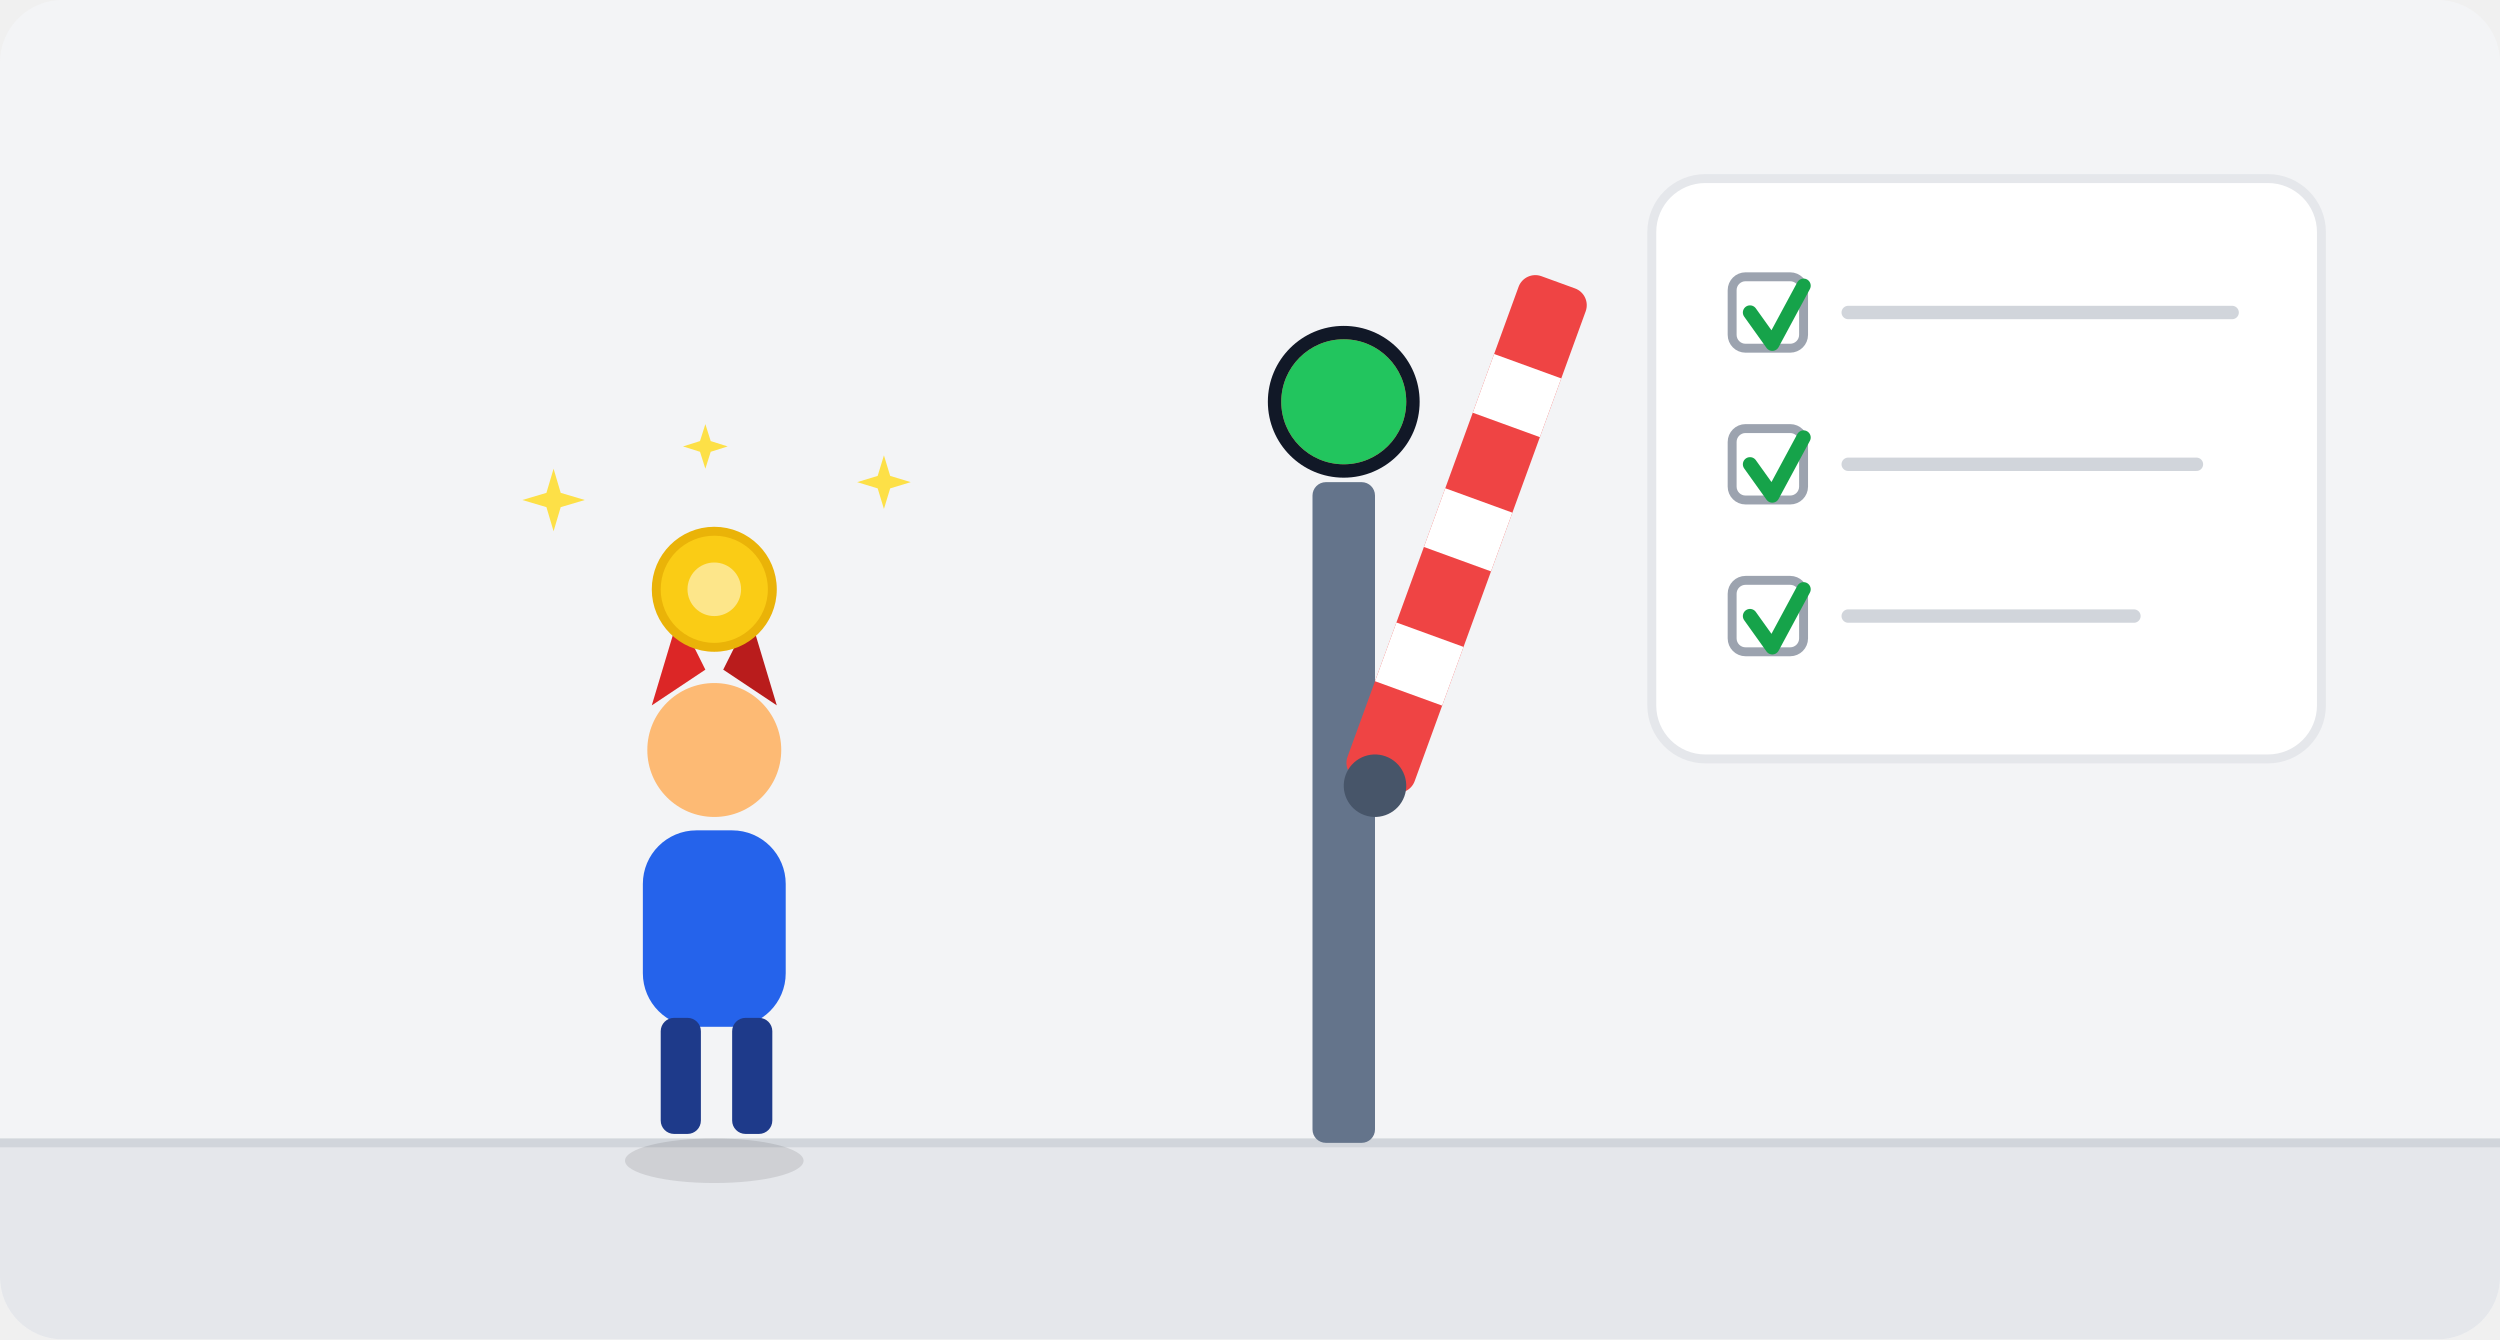
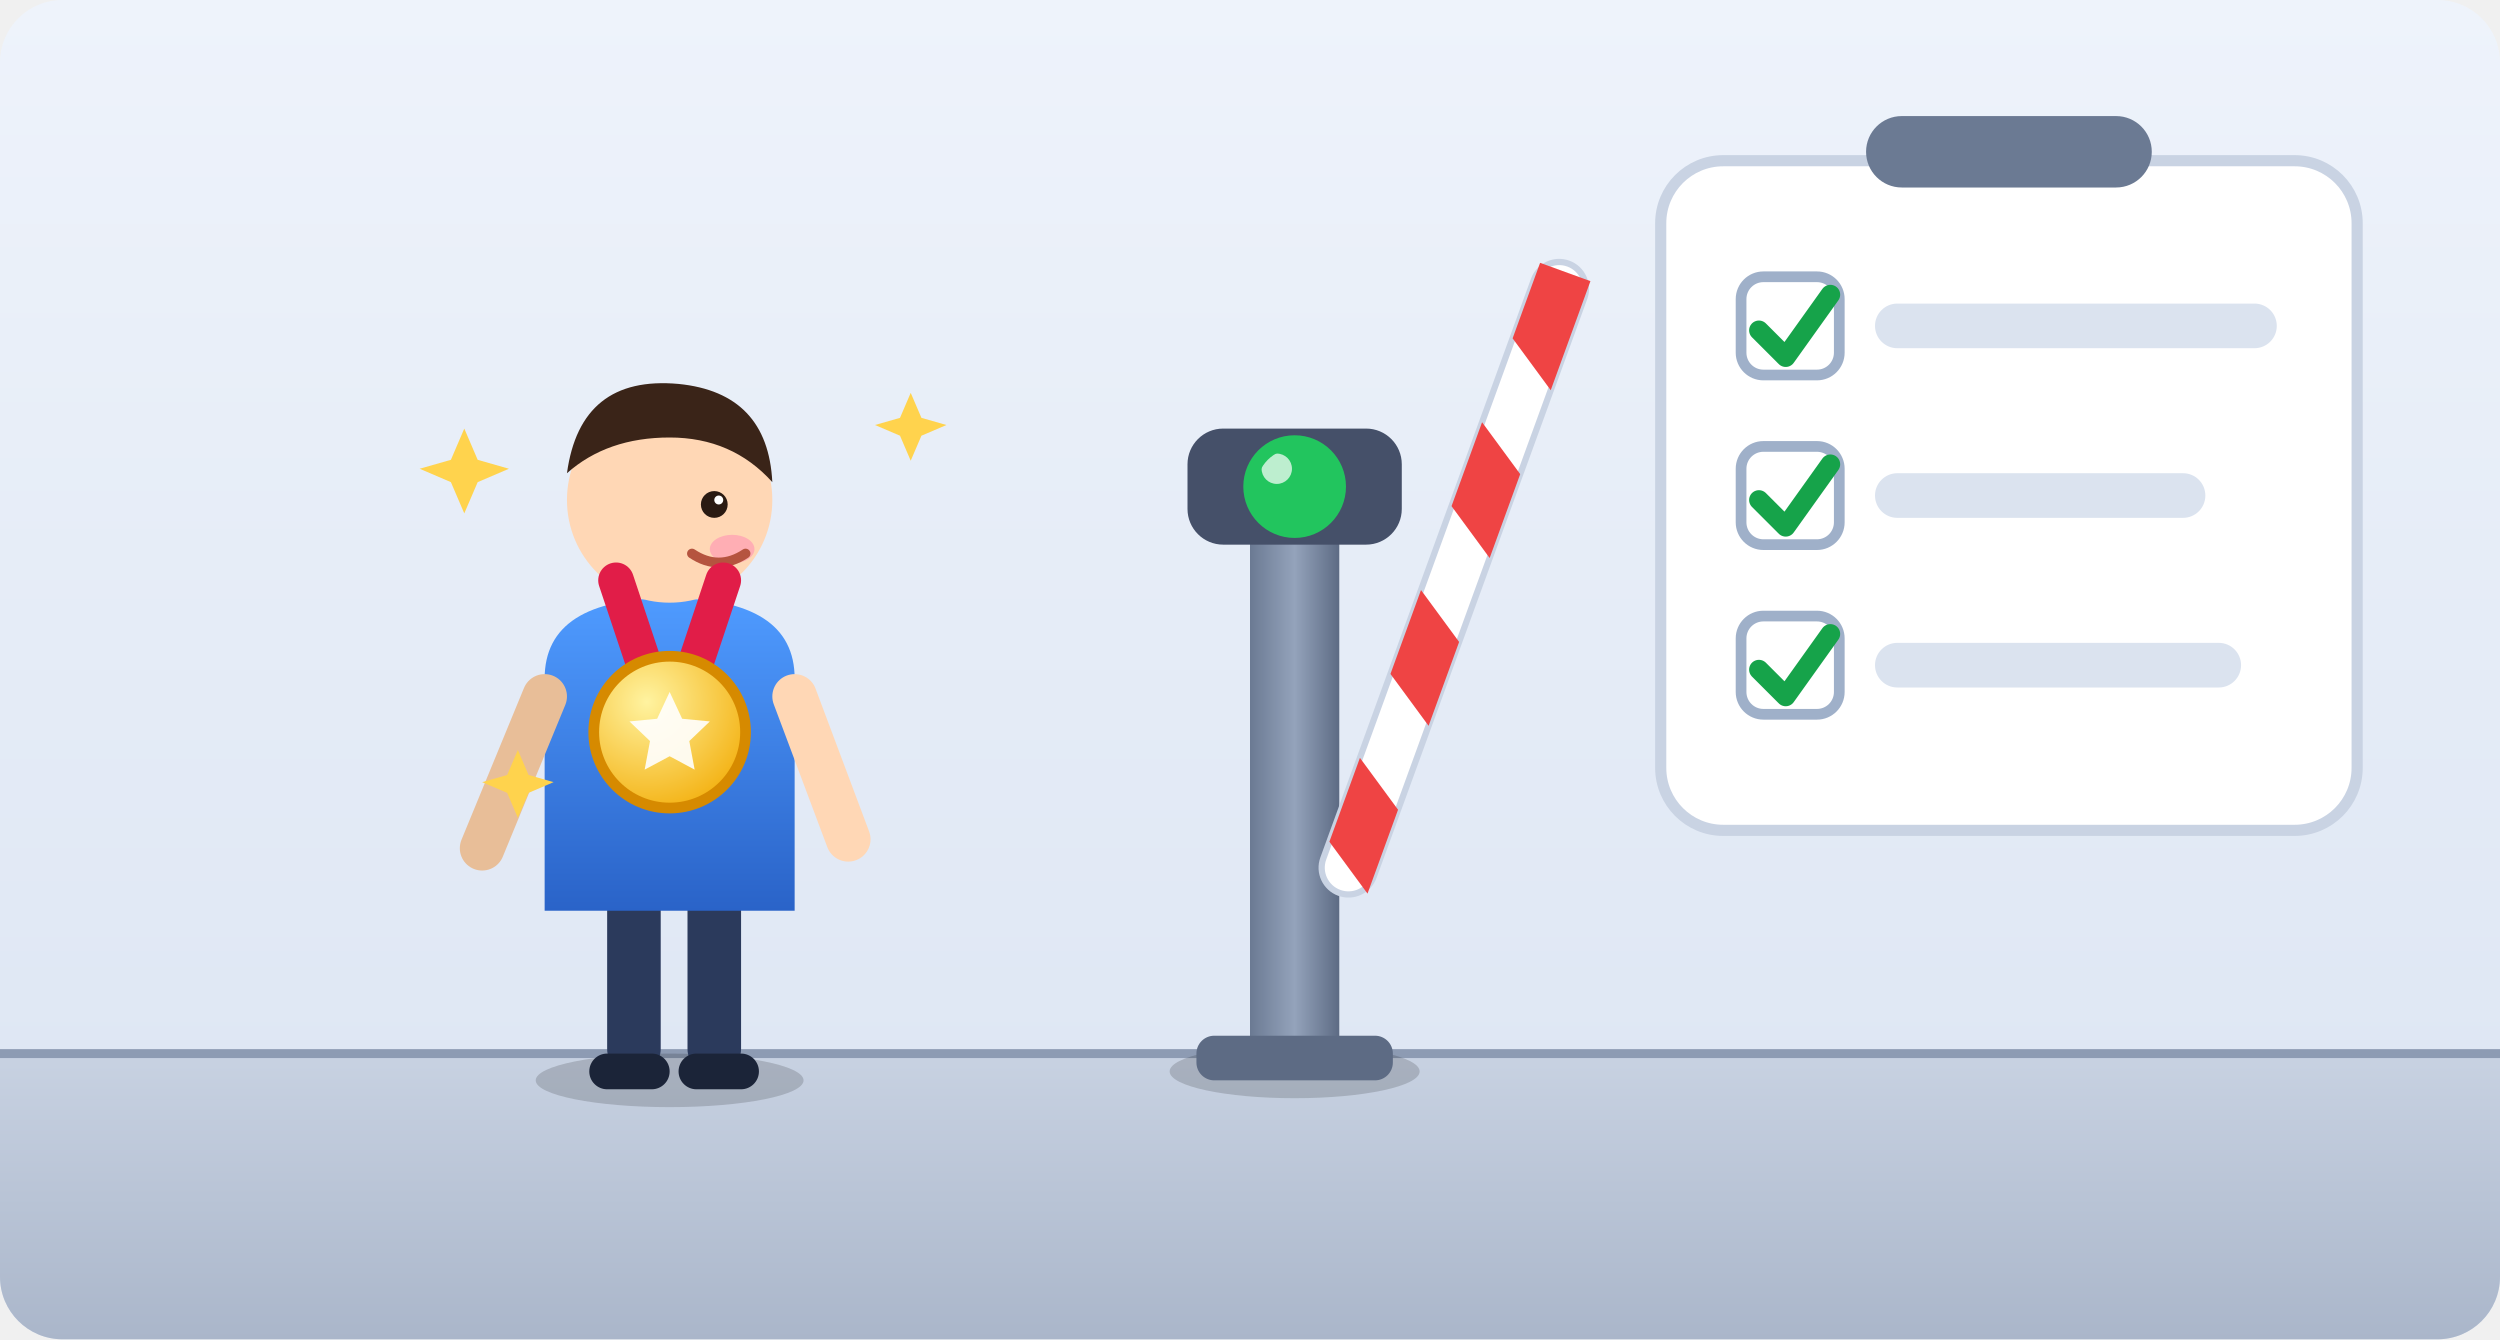
- <svg xmlns="http://www.w3.org/2000/svg" data-n="3" data-t="1" data-c="#16a34a" viewBox="0 0 560 300" role="img" aria-label="목록을 하나씩 통과하면 차단기가 열리고 메달을 받는 과정">
+ <svg xmlns="http://www.w3.org/2000/svg" data-n="3" data-t="1" data-c="#16a34a" viewBox="0 0 560 300" role="img" aria-label="점검표를 모두 통과해 차단기가 열리고 메달을 받는 모습">
  <defs>
+     <linearGradient id="qualify_bg" x1="0" y1="0" x2="0" y2="1">
+       <stop offset="0" stop-color="#eef3fb" />
+       <stop offset="1" stop-color="#dbe4f2" />
+     </linearGradient>
+     <linearGradient id="qualify_floor" x1="0" y1="0" x2="0" y2="1">
+       <stop offset="0" stop-color="#c8d2e2" />
+       <stop offset="1" stop-color="#aab6ca" />
+     </linearGradient>
+     <linearGradient id="qualify_post" x1="0" y1="0" x2="1" y2="0">
+       <stop offset="0" stop-color="#6b7a93" />
+       <stop offset=".5" stop-color="#94a3bb" />
+       <stop offset="1" stop-color="#5d6b84" />
+     </linearGradient>
+     <linearGradient id="qualify_shirt" x1="0" y1="0" x2="0" y2="1">
+       <stop offset="0" stop-color="#4f9bff" />
+       <stop offset="1" stop-color="#2a63c8" />
+     </linearGradient>
+     <radialGradient id="qualify_gold" cx=".35" cy=".3" r=".85">
+       <stop offset="0" stop-color="#fff3a0" />
+       <stop offset="1" stop-color="#f2a900" />
+     </radialGradient>
    <clipPath id="qualify_clip">
      <rect width="560" height="300" rx="14" />
    </clipPath>
  </defs>
  <g clip-path="url(#qualify_clip)">
-     <rect width="560" height="300" fill="#f3f4f6" />
-     <rect y="256" width="560" height="44" fill="#e5e7eb" />
-     <path d="M0 256H560" stroke="#d1d5db" stroke-width="2" />
-     <rect x="294" y="108" width="14" height="148" rx="3" fill="#64748b" />
-     <circle cx="301" cy="90" r="17" fill="#111827" />
-     <circle class="vs" data-s="1" data-e="2" cx="301" cy="90" r="14" fill="#ef4444" />
-     <circle class="vs" data-s="3" cx="301" cy="90" r="14" fill="#22c55e" />
-     <g class="mv" data-s="3" style="--from:rotate(70deg);transform-origin:308px 176px;--d:1.1s;--ease:cubic-bezier(.3,.7,.3,1)">
-       <g transform="rotate(-70 308 176)">
-         <rect x="308" y="168" width="120" height="16" rx="4" fill="#ef4444" />
-         <rect x="330" y="168" width="14" height="16" fill="#fff" />
-         <rect x="362" y="168" width="14" height="16" fill="#fff" />
-         <rect x="394" y="168" width="14" height="16" fill="#fff" />
-         <circle cx="308" cy="176" r="7" fill="#475569" />
+     <rect width="560" height="300" fill="url(#qualify_bg)" />
+     <rect x="0" y="236" width="560" height="64" fill="url(#qualify_floor)" />
+     <path d="M0 236H560" stroke="#8d9bb3" stroke-width="2" />
+     <g class="vs up" data-s="1">
+       <rect x="372" y="36" width="156" height="150" rx="14" fill="#fff" stroke="#c9d3e3" stroke-width="2.5" />
+       <rect x="418" y="26" width="64" height="16" rx="8" fill="#6b7a93" />
+       <g>
+         <rect x="390" y="62" width="22" height="22" rx="5" fill="#fff" stroke="#9fb0c9" stroke-width="2.4" />
+         <rect x="420" y="68" width="90" height="10" rx="5" fill="#dbe3ef" />
+         <rect x="390" y="100" width="22" height="22" rx="5" fill="#fff" stroke="#9fb0c9" stroke-width="2.4" />
+         <rect x="420" y="106" width="74" height="10" rx="5" fill="#dbe3ef" />
+         <rect x="390" y="138" width="22" height="22" rx="5" fill="#fff" stroke="#9fb0c9" stroke-width="2.4" />
+         <rect x="420" y="144" width="82" height="10" rx="5" fill="#dbe3ef" />
      </g>
    </g>
-     <g class="mv" data-s="2" style="--from:translateX(-60px);--d:1.1s;--ease:cubic-bezier(.4,0,.2,1)">
-       <g transform="translate(160 214)">
-         <ellipse cx="0" cy="46" rx="20" ry="5" fill="#000" opacity=".1" />
-         <rect x="-16" y="-28" width="32" height="44" rx="12" fill="#2563eb" />
-         <circle cy="-46" r="15" fill="#fdba74" />
-         <rect x="-12" y="14" width="9" height="26" rx="3" fill="#1e3a8a" />
-         <rect x="4" y="14" width="9" height="26" rx="3" fill="#1e3a8a" />
-       </g>
+     <path class="vs draw" data-s="2" pathLength="1" style="--dl:0s;--d:.6s" d="M394 74L400 80L410 66" stroke="#16a34a" stroke-width="4.4" stroke-linecap="round" stroke-linejoin="round" fill="none" />
+     <path class="vs draw" data-s="2" pathLength="1" style="--dl:.8s;--d:.6s" d="M394 112L400 118L410 104" stroke="#16a34a" stroke-width="4.4" stroke-linecap="round" stroke-linejoin="round" fill="none" />
+     <path class="vs draw" data-s="2" pathLength="1" style="--dl:1.6s;--d:.6s" d="M394 150L400 156L410 142" stroke="#16a34a" stroke-width="4.4" stroke-linecap="round" stroke-linejoin="round" fill="none" />
+     <ellipse cx="290" cy="240" rx="28" ry="6" fill="#000" fill-opacity=".16" />
+     <rect x="280" y="108" width="20" height="132" rx="6" fill="url(#qualify_post)" />
+     <rect x="268" y="232" width="44" height="10" rx="4" fill="#5d6b84" />
+     <rect x="266" y="96" width="48" height="26" rx="8" fill="#455069" />
+     <circle cx="290" cy="109" r="10" fill="#7f1d1d" />
+     <g class="vs" data-s="1" data-e="1">
+       <circle cx="290" cy="109" r="10" fill="#ef4444" />
+       <circle cx="286" cy="105" r="3.4" fill="#fff" fill-opacity=".7" />
    </g>
-     <g class="vs up" data-s="1">
-       <rect x="370" y="40" width="150" height="130" rx="12" fill="#fff" stroke="#e5e7eb" stroke-width="2" />
-       <rect x="388" y="62" width="16" height="16" rx="3" fill="none" stroke="#9ca3af" stroke-width="2" />
-       <path d="M414 70H500" stroke="#d1d5db" stroke-width="3" stroke-linecap="round" />
-       <rect x="388" y="96" width="16" height="16" rx="3" fill="none" stroke="#9ca3af" stroke-width="2" />
-       <path d="M414 104H492" stroke="#d1d5db" stroke-width="3" stroke-linecap="round" />
-       <rect x="388" y="130" width="16" height="16" rx="3" fill="none" stroke="#9ca3af" stroke-width="2" />
-       <path d="M414 138H478" stroke="#d1d5db" stroke-width="3" stroke-linecap="round" />
+     <g class="vs" data-s="3">
+       <circle cx="290" cy="109" r="10" fill="#22c55e" />
+       <circle cx="286" cy="105" r="3.4" fill="#fff" fill-opacity=".7" />
+       <circle class="a-pulse" cx="290" cy="109" r="10" fill="none" stroke="#22c55e" stroke-width="3" />
    </g>
-     <path class="vs draw" data-s="2" pathLength="1" style="--d:.7s;--dl:0s" d="M392 70L397 77L404 64" fill="none" stroke="#16a34a" stroke-width="3.2" stroke-linecap="round" stroke-linejoin="round" />
-     <path class="vs draw" data-s="2" pathLength="1" style="--d:.7s;--dl:.9s" d="M392 104L397 111L404 98" fill="none" stroke="#16a34a" stroke-width="3.2" stroke-linecap="round" stroke-linejoin="round" />
-     <path class="vs draw" data-s="2" pathLength="1" style="--d:.7s;--dl:1.8s" d="M392 138L397 145L404 132" fill="none" stroke="#16a34a" stroke-width="3.2" stroke-linecap="round" stroke-linejoin="round" />
-     <g transform="translate(160 132)">
-       <g class="vs pop" data-s="3" style="--d:.4s;--dl:.35s">
-         <path d="M-8 6L-14 26L-2 18Z" fill="#dc2626" />
-         <path d="M8 6L14 26L2 18Z" fill="#b91c1c" />
-         <circle r="13" fill="#facc15" stroke="#eab308" stroke-width="2" />
-         <circle r="6" fill="#fde68a" />
-       </g>
-     </g>
-     <g fill="#fde047">
-       <g transform="translate(124 112)">
-         <g class="vs pop" data-s="3" style="--dl:.55s;--d:.3s">
-           <path d="M0 -7L1.6 -1.6L7 0L1.6 1.6L0 7L-1.6 1.6L-7 0L-1.6 -1.6Z" />
-         </g>
-       </g>
-       <g transform="translate(198 108)">
-         <g class="vs pop" data-s="3" style="--dl:.75s;--d:.3s">
-           <path d="M0 -6L1.4 -1.4L6 0L1.4 1.4L0 6L-1.4 1.4L-6 0L-1.4 -1.4Z" />
-         </g>
-       </g>
-       <g transform="translate(158 100)">
-         <g class="vs pop" data-s="3" style="--dl:.95s;--d:.3s">
-           <path d="M0 -5L1.2 -1.2L5 0L1.2 1.2L0 5L-1.2 1.2L-5 0L-1.2 -1.2Z" />
+     <g transform="translate(300 200)">
+       <g class="mv" data-s="3" style="--from:rotate(70deg);--d:1.2s;--ease:cubic-bezier(.3,.7,.3,1);transform-origin:0px 0px">
+         <g transform="rotate(-70)">
+           <rect x="0" y="-6" width="150" height="12" rx="6" fill="#fff" stroke="#c9d3e3" stroke-width="1.4" />
+           <g fill="#ef4444">
+             <path d="M10 -6H30L22 6H2Z" />
+             <path d="M50 -6H70L62 6H42Z" />
+             <path d="M90 -6H110L102 6H82Z" />
+             <path d="M130 -6H148V6H122Z" />
+           </g>
        </g>
      </g>
    </g>
+     <g class="mv" data-s="2" style="--from:translateX(-70px);--d:1.5s;--ease:cubic-bezier(.4,0,.3,1)">
+       <ellipse cx="150" cy="242" rx="30" ry="6" fill="#000" fill-opacity=".16" />
+       <rect x="136" y="196" width="12" height="44" rx="5" fill="#2b3a5c" />
+       <rect x="154" y="196" width="12" height="44" rx="5" fill="#2b3a5c" />
+       <rect x="132" y="236" width="18" height="8" rx="4" fill="#1b2438" />
+       <rect x="152" y="236" width="18" height="8" rx="4" fill="#1b2438" />
+       <path d="M122 204V152Q122 134 150 134Q178 134 178 152V204Z" fill="url(#qualify_shirt)" />
+       <path d="M122 156L108 190" stroke="#e8be98" stroke-width="10" stroke-linecap="round" />
+       <path d="M178 156L190 188" stroke="#ffd7b5" stroke-width="10" stroke-linecap="round" />
+       <circle cx="150" cy="112" r="23" fill="#ffd7b5" />
+       <path d="M127 106Q130 84 152 86Q172 88 173 108Q164 98 150 98Q136 98 127 106Z" fill="#3a2418" />
+       <circle cx="160" cy="113" r="3" fill="#2a1a12" />
+       <circle cx="161" cy="112" r="1" fill="#fff" />
+       <ellipse cx="164" cy="123" rx="5" ry="3.2" fill="#ff9db4" fill-opacity=".7" />
+       <path d="M155 124Q161 128 167 124" stroke="#b5543f" stroke-width="2.2" fill="none" stroke-linecap="round" />
+     </g>
+     <g class="vs pop" data-s="3" style="--dl:.6s">
+       <g transform="translate(150 164)">
+         <path d="M-12 -34L-4 -10M12 -34L4 -10" stroke="#e11d48" stroke-width="8" stroke-linecap="round" />
+         <circle cx="0" cy="0" r="17" fill="url(#qualify_gold)" stroke="#d68a00" stroke-width="2.4" />
+         <path d="M0 -9L2.8 -3L9 -2.4L4.4 2L5.6 8.4L0 5.4L-5.6 8.4L-4.4 2L-9 -2.4L-2.8 -3Z" fill="#fff" fill-opacity=".9" />
+       </g>
+     </g>
+     <g class="vs pop" data-s="3" style="--dl:.9s" fill="#ffd34d">
+       <path d="M104 96l3 7 7 2-7 3-3 7-3-7-7-3 7-2z" />
+       <path d="M204 88l2.4 5.6 5.6 1.6-5.6 2.4-2.4 5.6-2.4-5.6-5.6-2.4 5.6-1.6z" />
+       <path d="M116 168l2.4 5.6 5.6 1.6-5.6 2.4-2.4 5.6-2.4-5.6-5.6-2.4 5.6-1.6z" />
+     </g>
  </g>
</svg>
